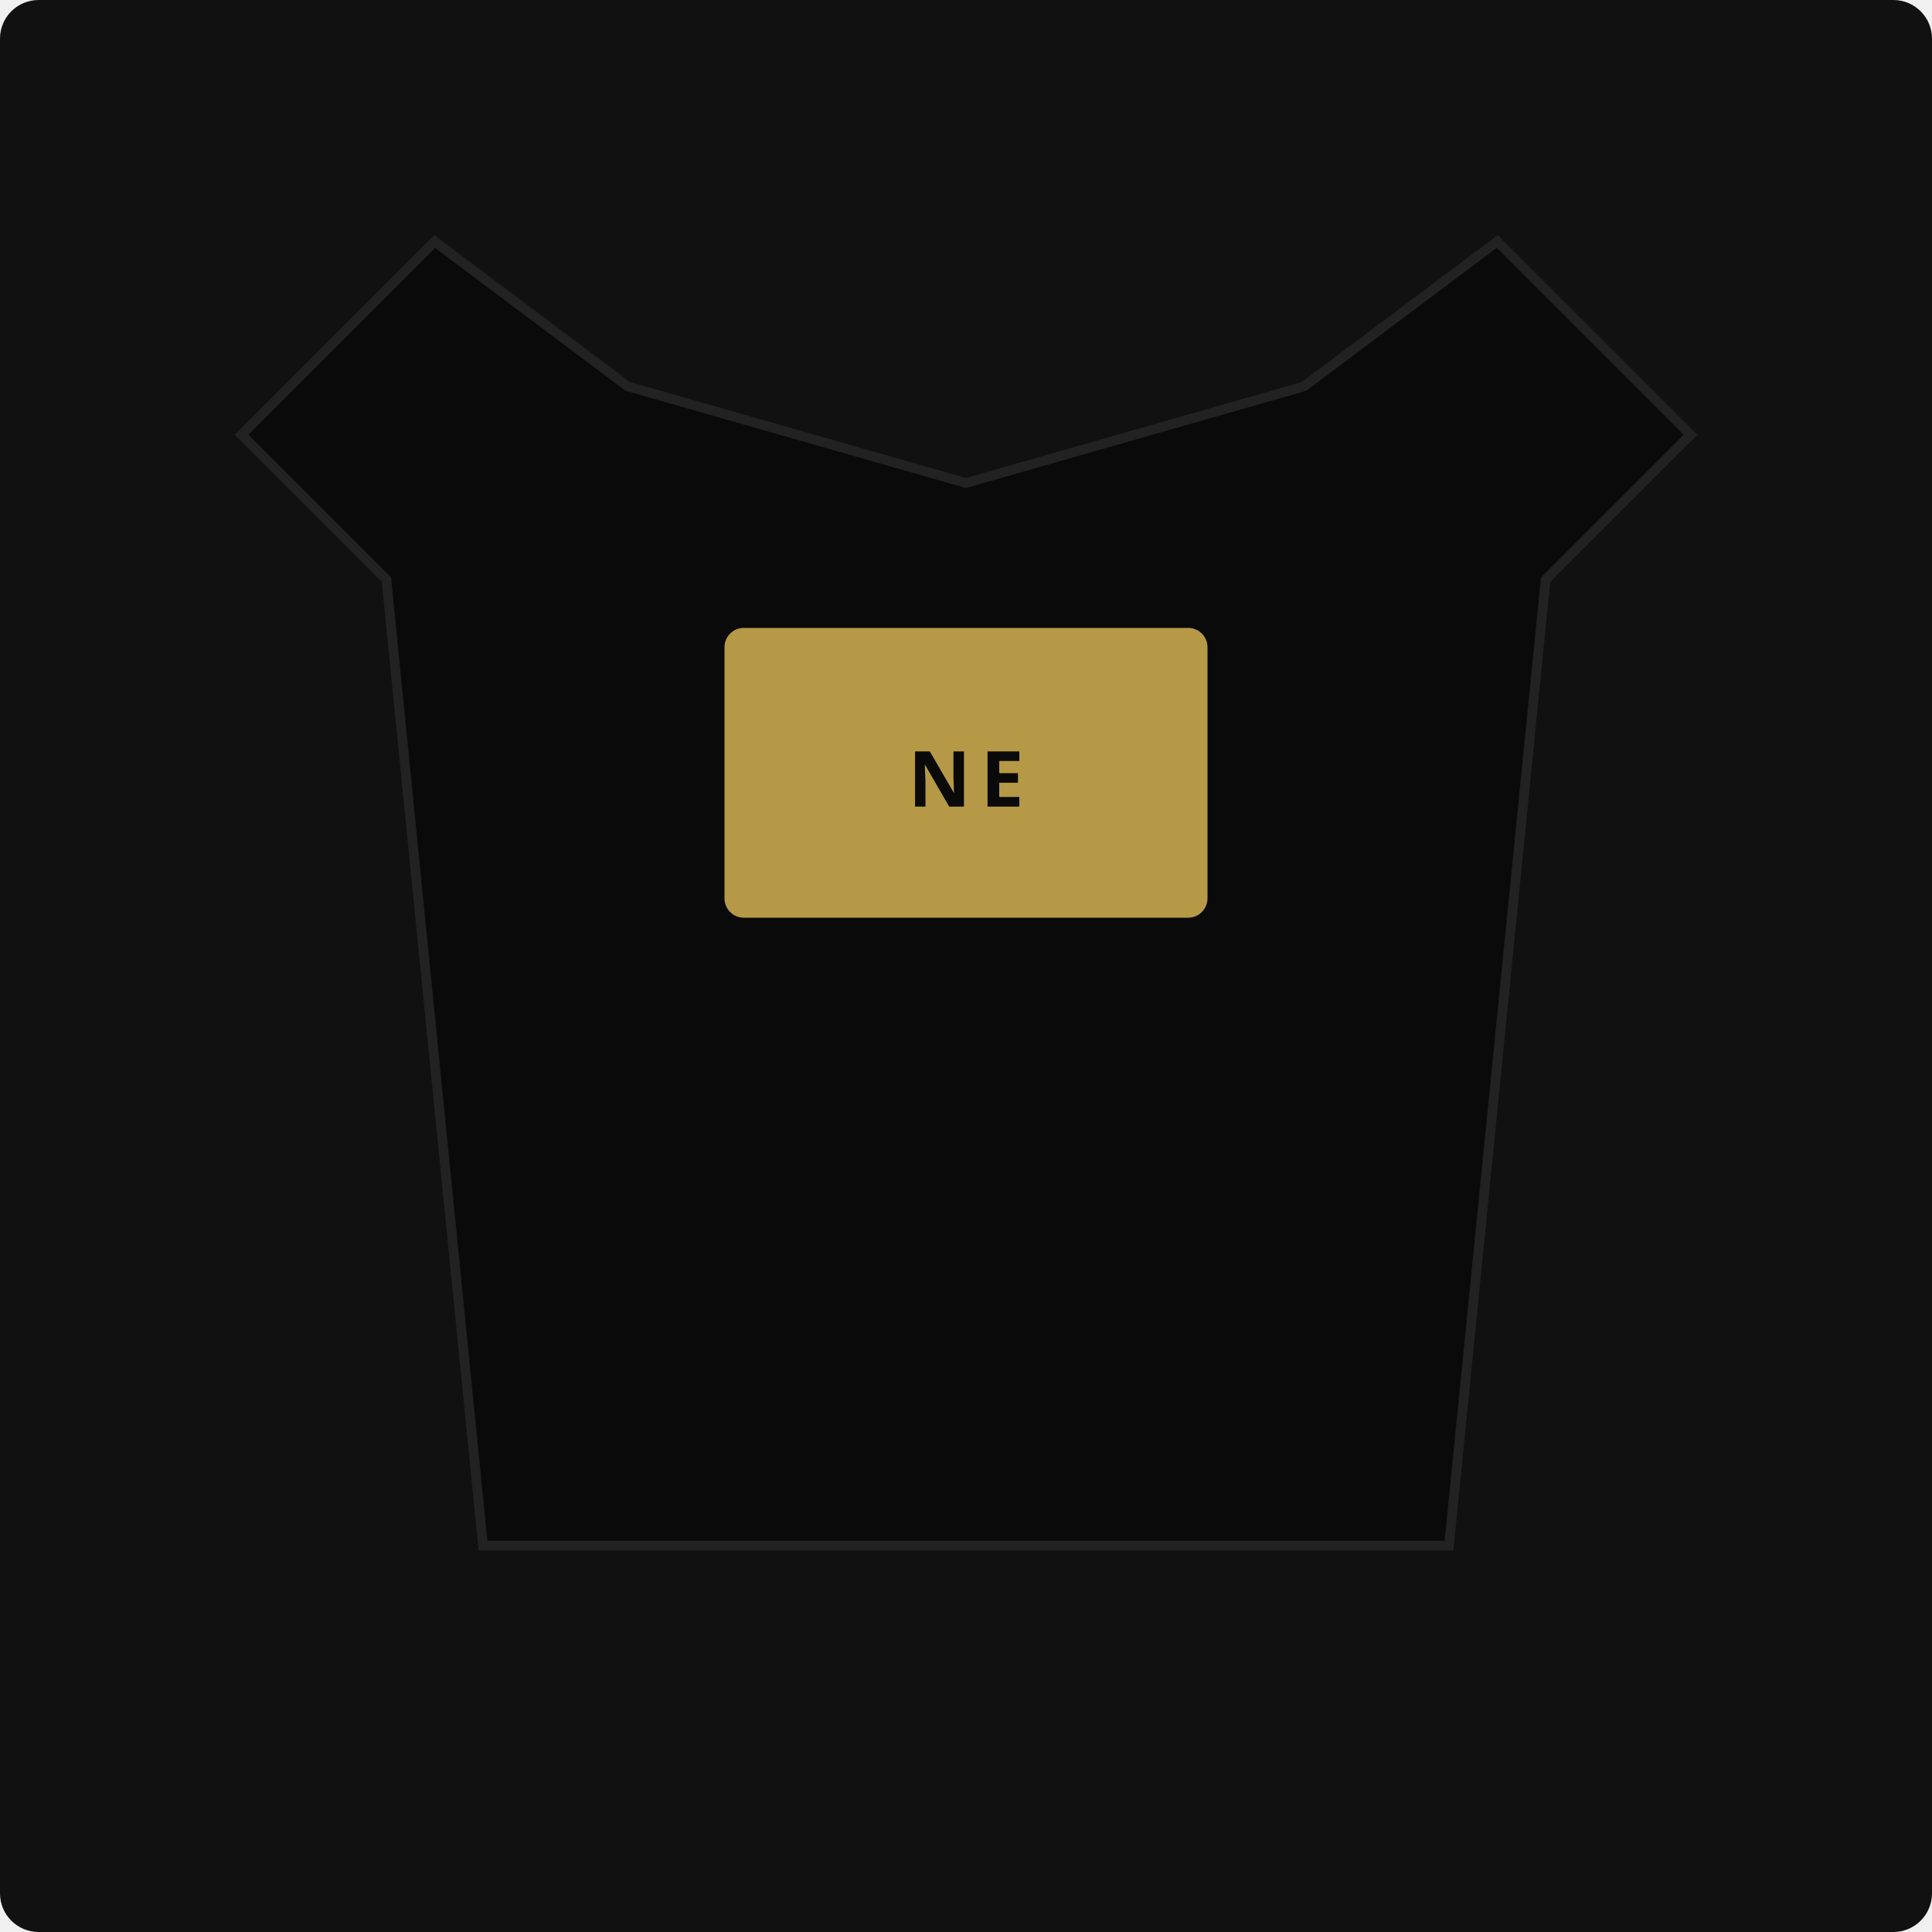
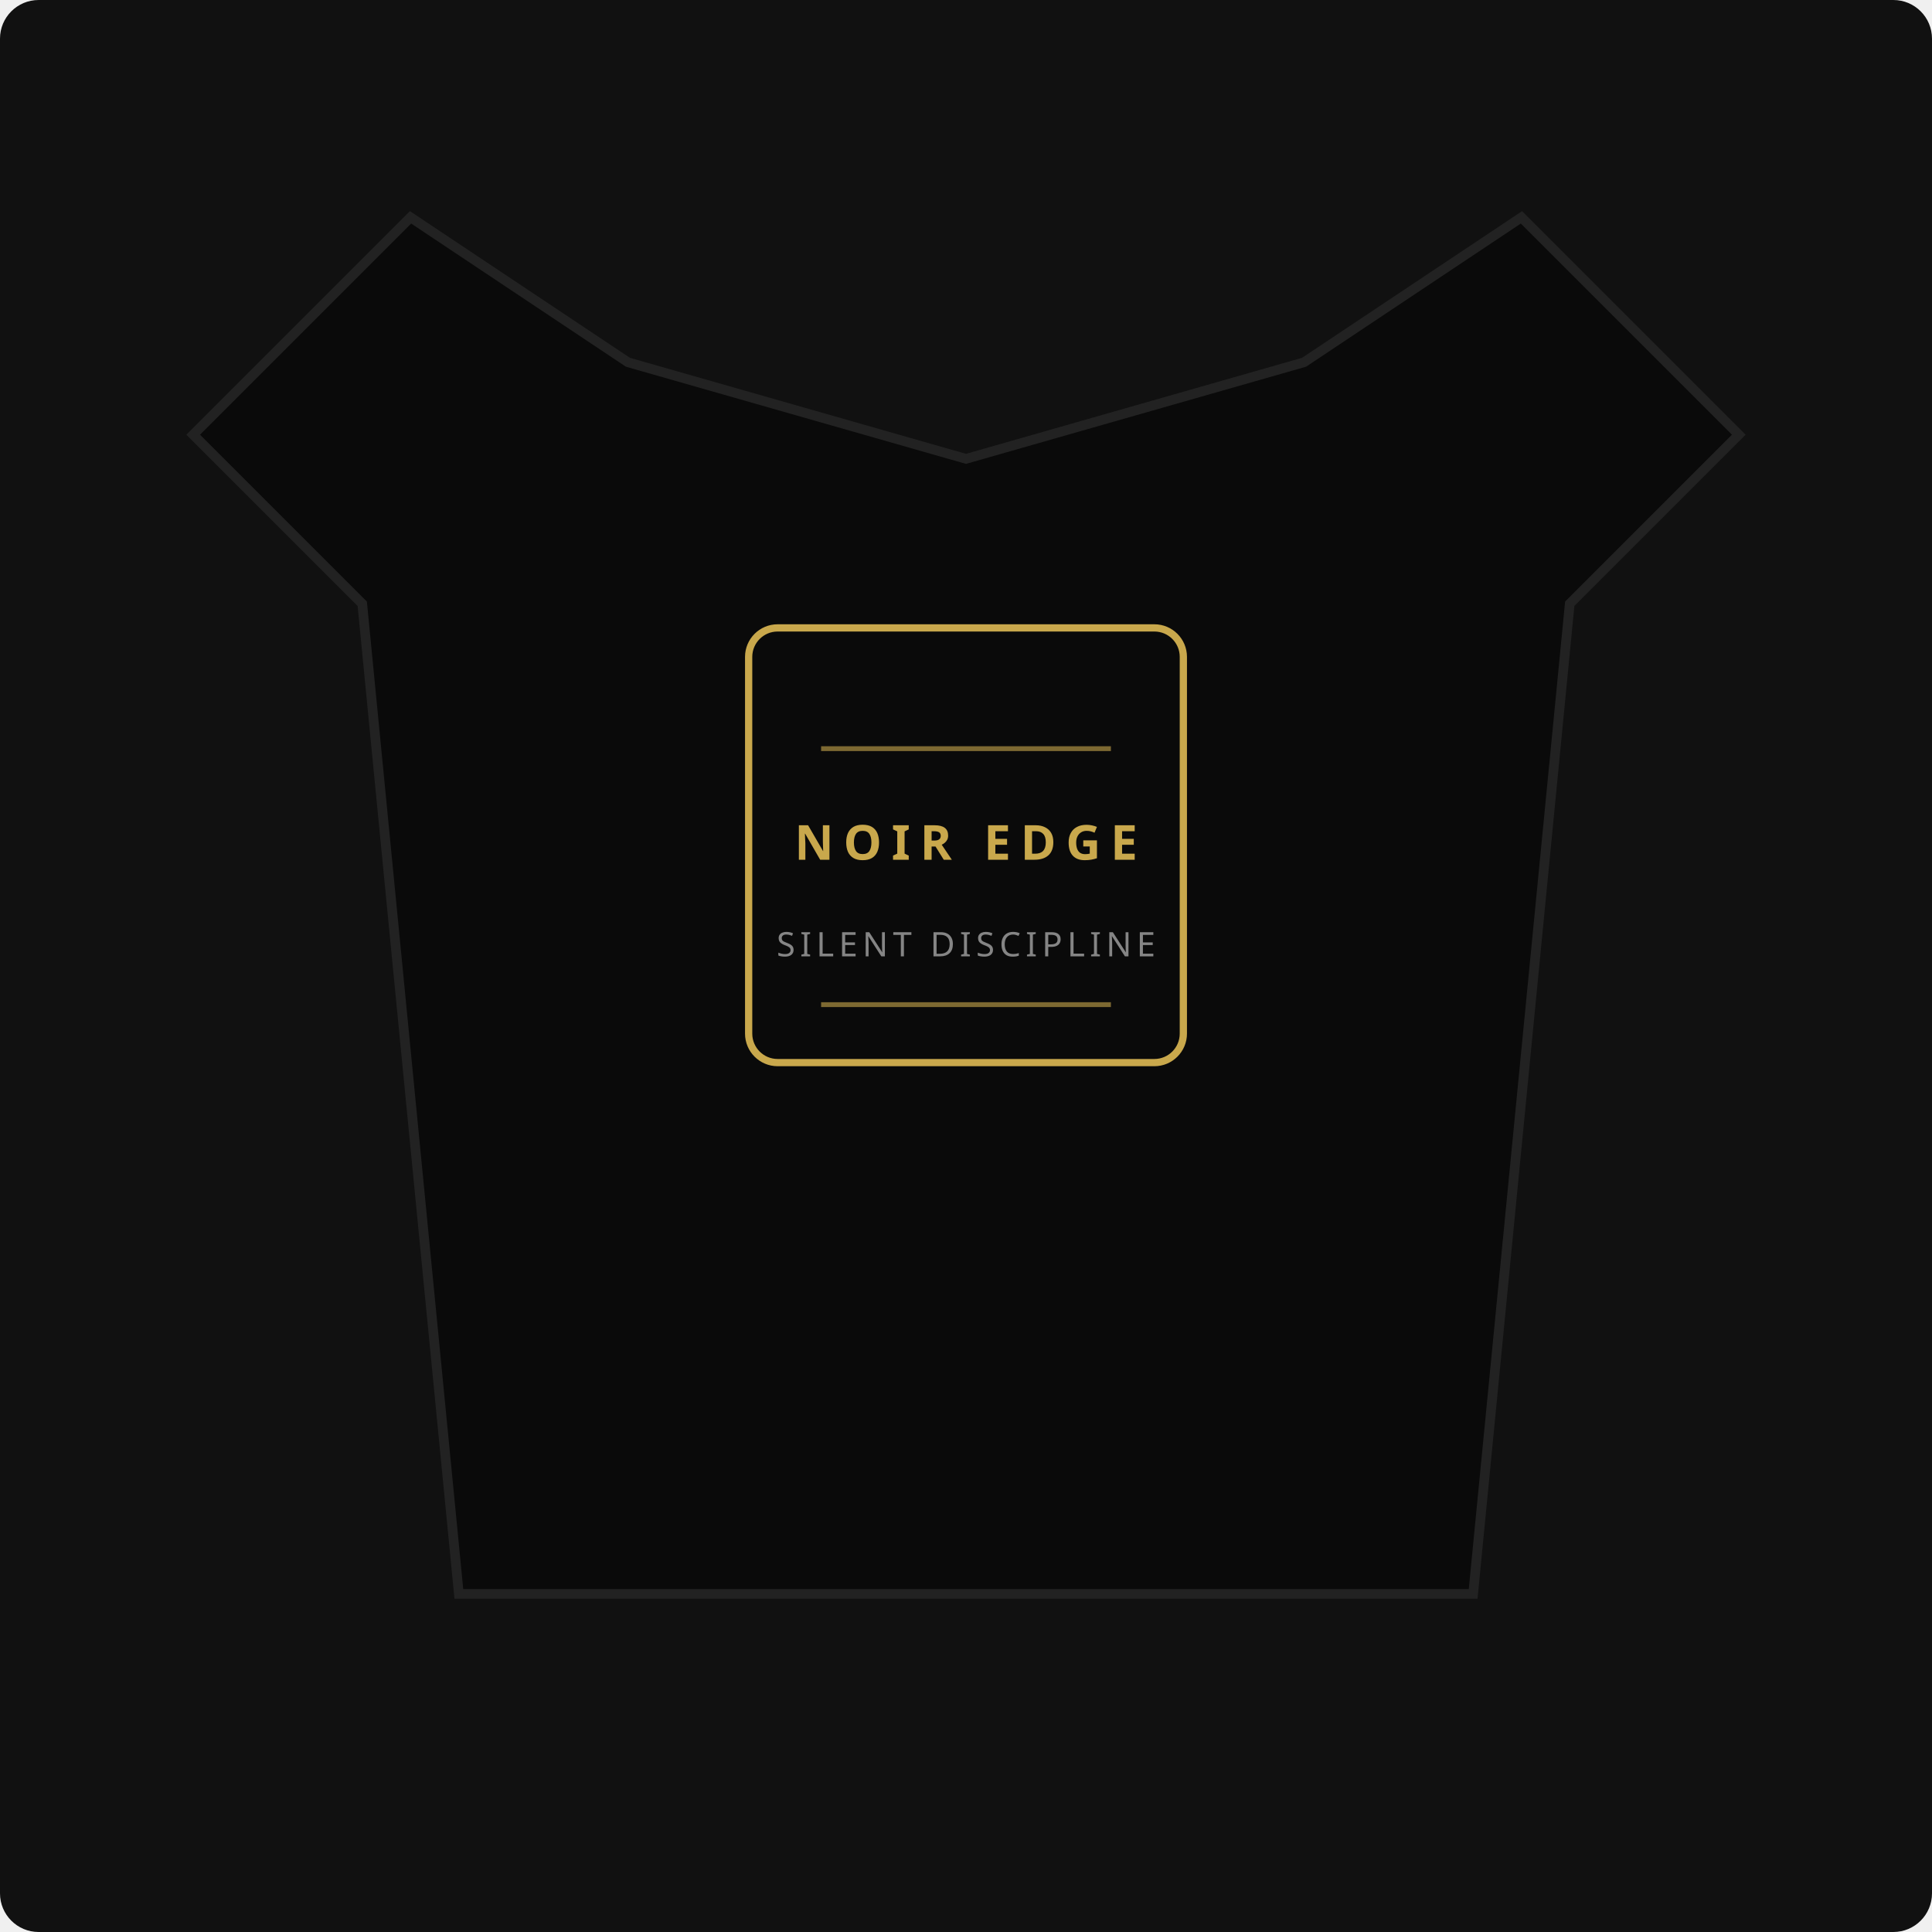
<svg xmlns="http://www.w3.org/2000/svg" viewBox="0 0 400 400" fill="none">
  <rect width="400" height="400" fill="#111" rx="8" />
-   <path d="M80 120 L50 90 L90 50 L130 80 L200 100 L270 80 L310 50 L350 90 L320 120 L300 320 L100 320 Z" fill="#0a0a0a" stroke="#222" stroke-width="2" />
-   <rect x="150" y="130" width="100" height="60" rx="4" fill="#c9a84c" opacity="0.9" />
-   <text x="200" y="167" text-anchor="middle" font-family="'DM Sans', sans-serif" font-size="16" font-weight="800" letter-spacing="2" fill="#0a0a0a">NE</text>
+   <path d="M75 125 L40 90 L85 45 L130 75 L200 95 L270 75 L315 45 L360 90 L325 125 L305 330 L95 330 Z" fill="#0a0a0a" stroke="#222" stroke-width="2" />
+   <rect x="155" y="130" width="90" height="90" rx="6" fill="#0a0a0a" stroke="#c9a84c" stroke-width="1.5" />
+   <line x1="170" y1="155" x2="230" y2="155" stroke="#c9a84c" stroke-width="1" opacity="0.6" />
+   <text x="200" y="178" text-anchor="middle" font-family="'DM Sans', sans-serif" font-size="10" font-weight="700" letter-spacing="2" fill="#c9a84c">NOIR EDGE</text>
+   <text x="200" y="198" text-anchor="middle" font-family="'DM Sans', sans-serif" font-size="7" font-weight="400" letter-spacing="1" fill="white" opacity="0.5">SILENT DISCIPLINE</text>
+   <line x1="170" y1="208" x2="230" y2="208" stroke="#c9a84c" stroke-width="1" opacity="0.6" />
</svg>
